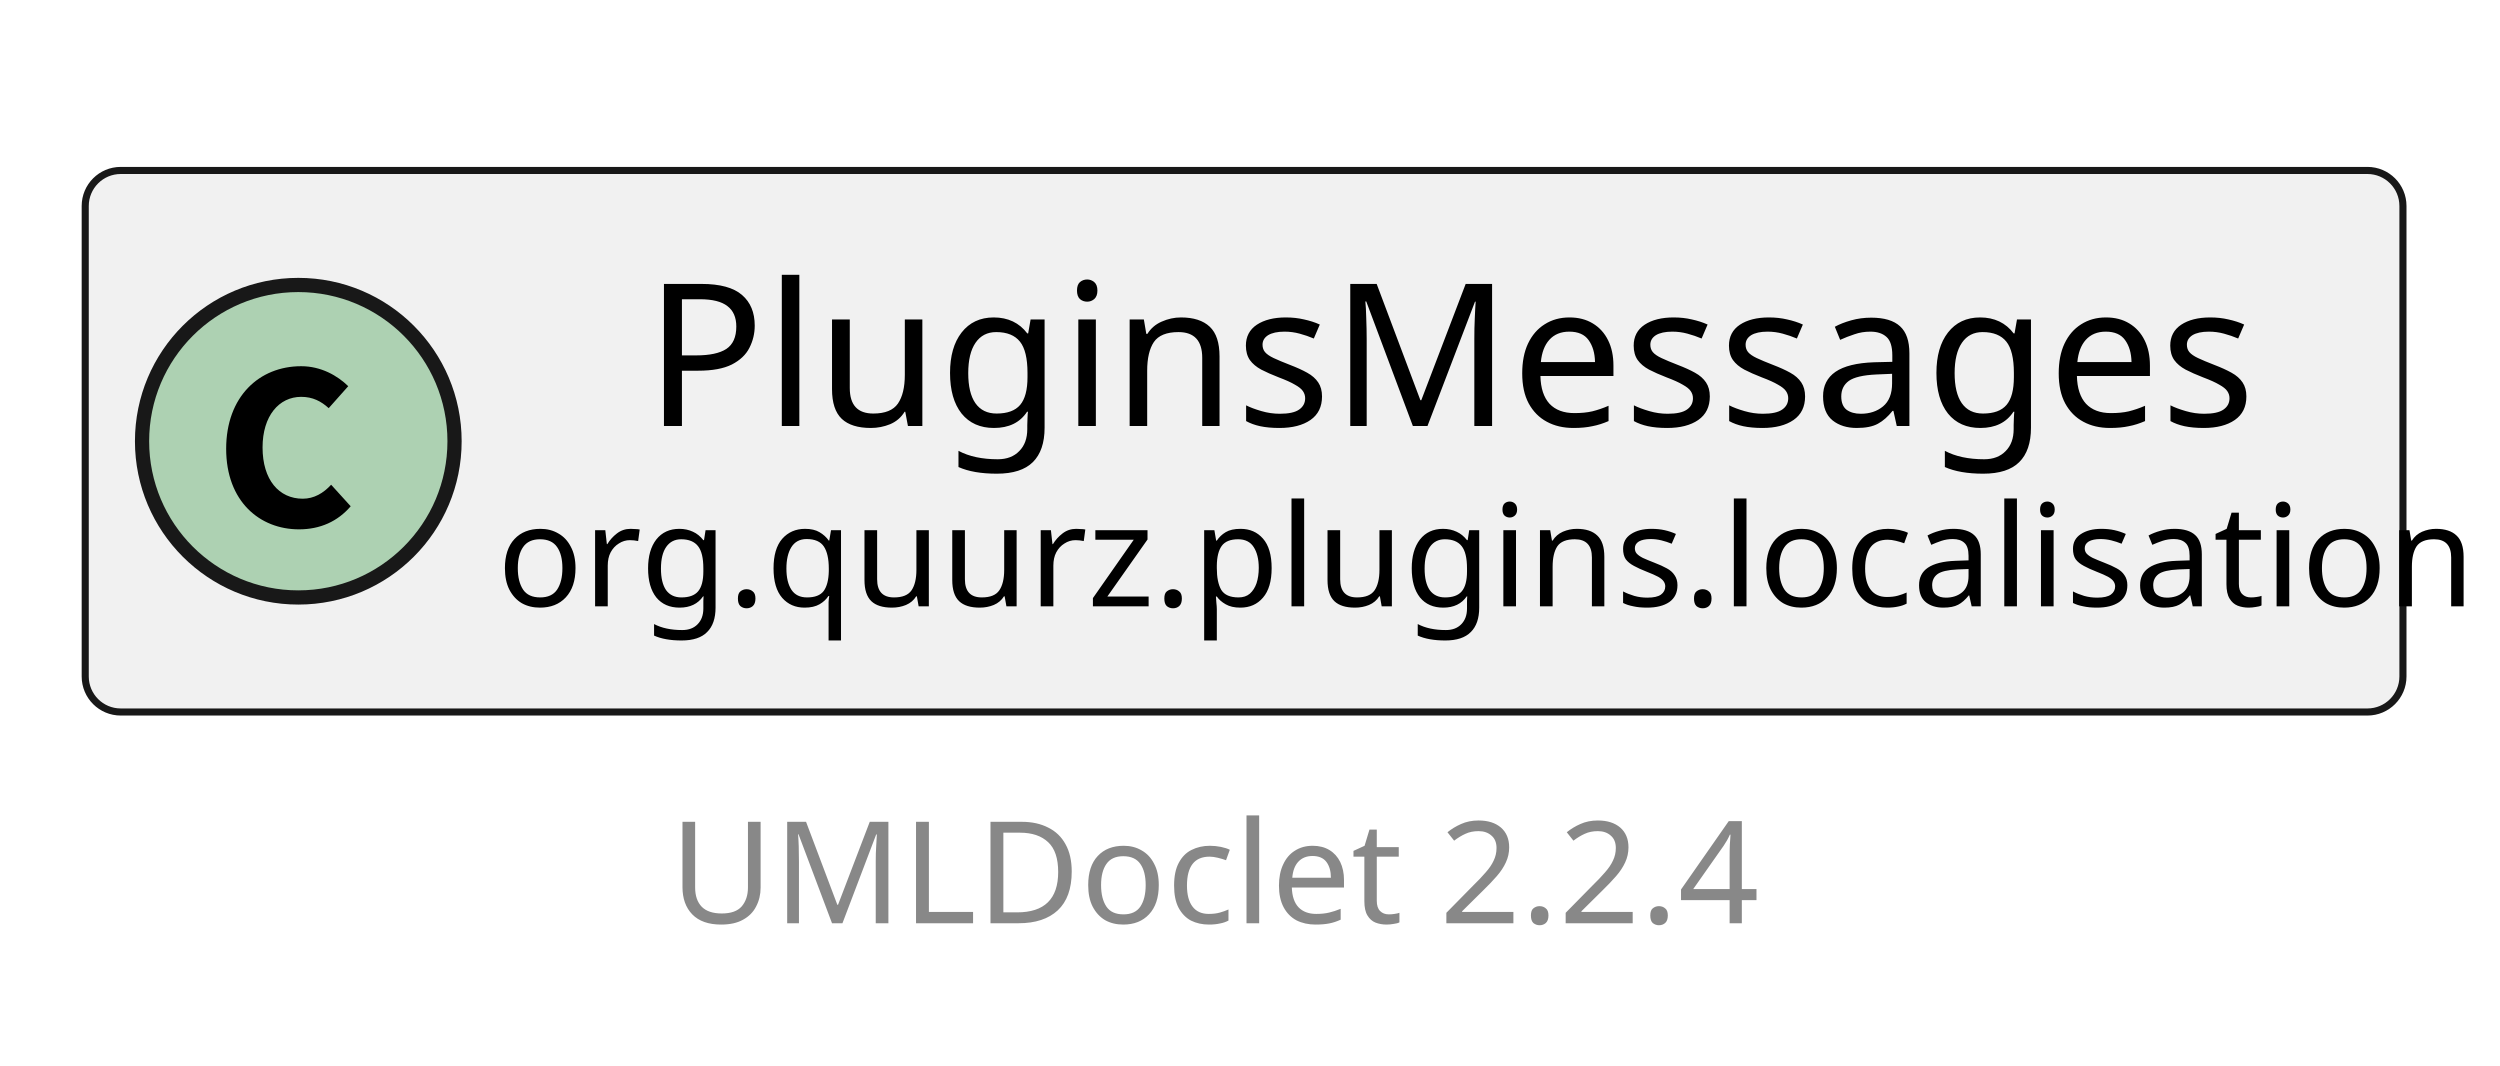
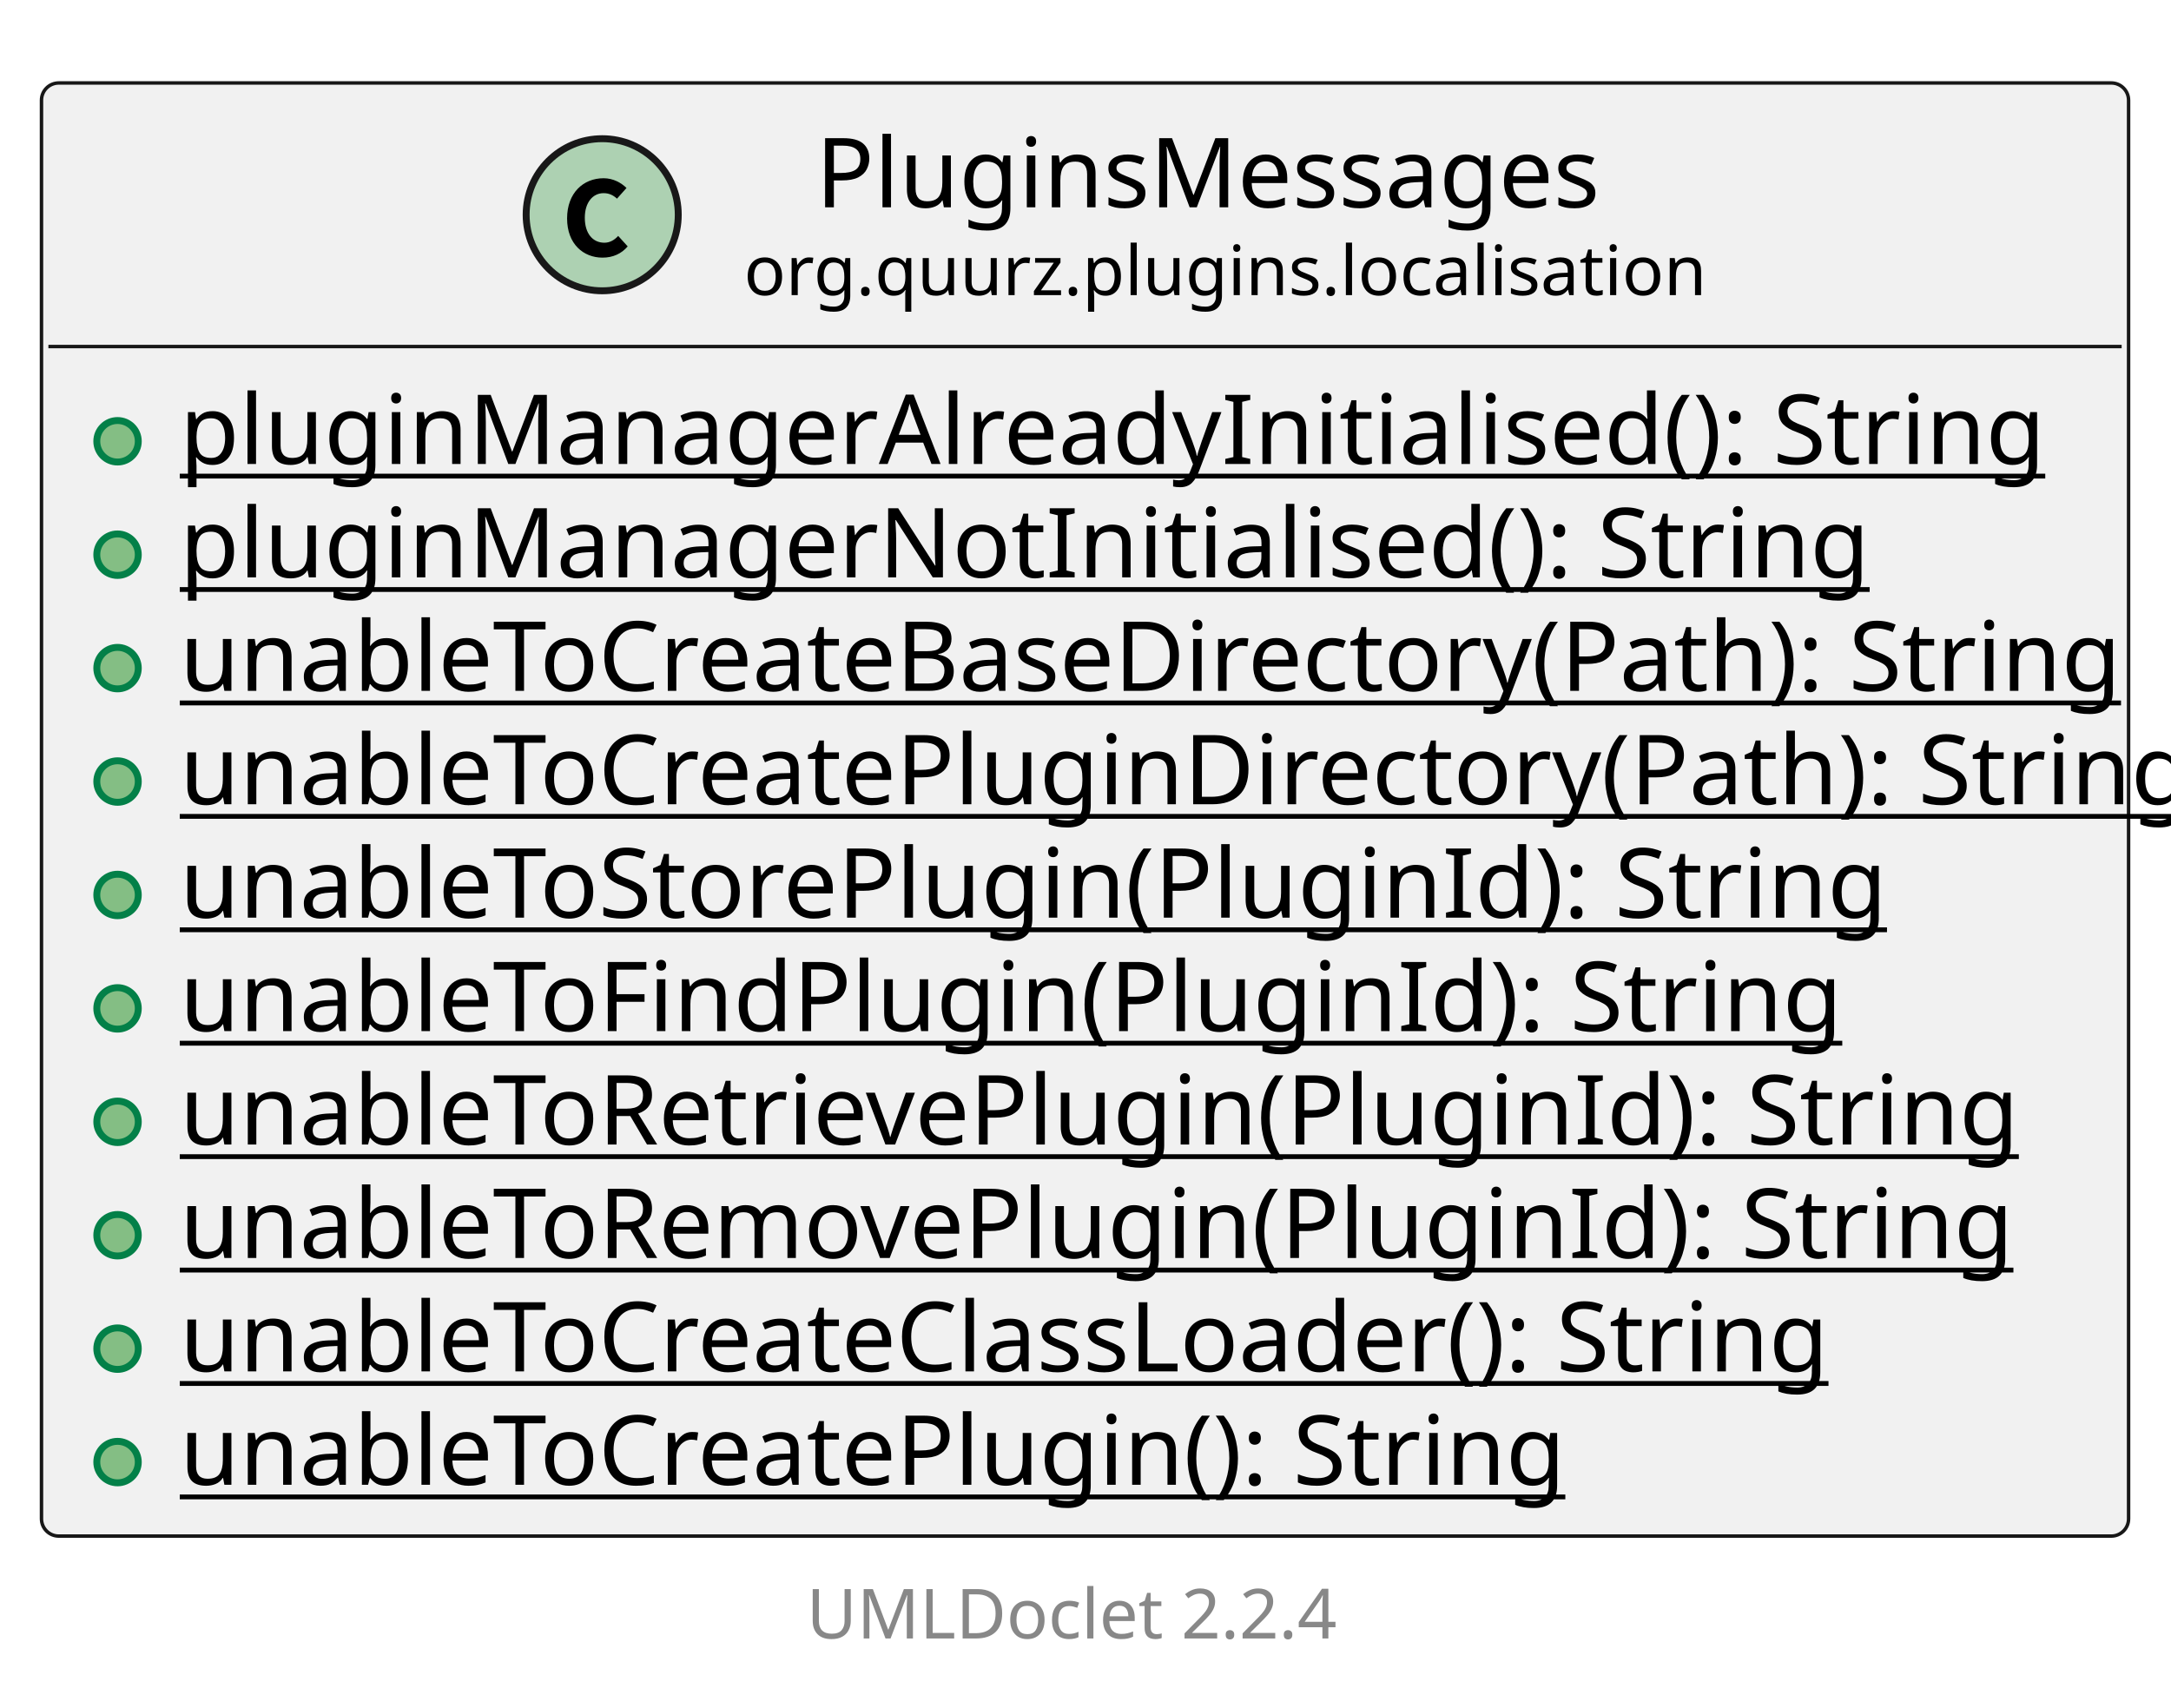
- <svg xmlns="http://www.w3.org/2000/svg" xmlns:xlink="http://www.w3.org/1999/xlink" contentStyleType="text/css" data-diagram-type="CLASS" height="75px" preserveAspectRatio="none" style="width:176px;height:75px;background:#FFFFFF;" version="1.1" viewBox="0 0 176 75" width="176px" zoomAndPan="magnify">
+ <svg xmlns="http://www.w3.org/2000/svg" xmlns:xlink="http://www.w3.org/1999/xlink" contentStyleType="text/css" data-diagram-type="CLASS" height="247px" preserveAspectRatio="none" style="width:314px;height:247px;background:#FFFFFF;" version="1.1" viewBox="0 0 314 247" width="314px" zoomAndPan="magnify">
  <defs />
  <g>
    <g class="entity" data-entity="org.quurz.plugins.localisation.PluginsMessages" data-source-line="13" data-uid="ent0002" id="entity_org.quurz.plugins.localisation.PluginsMessages">
      <a href="PluginsMessages.html" target="_top" title="PluginsMessages.html" xlink:actuate="onRequest" xlink:href="PluginsMessages.html" xlink:show="new" xlink:title="PluginsMessages.html" xlink:type="simple">
-         <rect fill="#F1F1F1" height="38.125" rx="2.5" ry="2.5" style="stroke:#181818;stroke-width:0.5;" width="163.167" x="6" y="12" />
-         <ellipse cx="21" cy="31.062" fill="#ADD1B2" rx="11" ry="11" style="stroke:#181818;stroke-width:1;" />
-         <path d="M21.047,37.266 C22.547,37.266 23.781,36.703 24.688,35.641 L23.312,34.125 C22.766,34.719 22.109,35.109 21.312,35.109 C19.641,35.109 18.484,33.781 18.484,31.5 C18.484,29.281 19.641,27.938 21.203,27.938 C22.016,27.938 22.609,28.25 23.141,28.734 L24.516,27.188 C23.766,26.453 22.609,25.781 21.203,25.781 C18.25,25.781 15.922,27.922 15.922,31.594 C15.922,35.312 18.297,37.266 21.047,37.266 Z " fill="#000000" />
-         <text fill="#000000" font-family="sans-serif" font-size="14" lengthAdjust="spacing" textLength="110.4" x="45.383" y="29.988">PluginsMessages</text>
-         <text fill="#000000" font-family="sans-serif" font-size="10" lengthAdjust="spacing" textLength="131.167" x="35" y="42.684">org.quurz.plugins.localisation</text>
+         <rect fill="#F1F1F1" height="210.188" rx="2.5" ry="2.5" style="stroke:#181818;stroke-width:0.5;" width="301.864" x="6" y="12" />
+         <ellipse cx="87.099" cy="31.062" fill="#ADD1B2" rx="11" ry="11" style="stroke:#181818;stroke-width:1;" />
+         <path d="M87.145,37.266 C88.645,37.266 89.88,36.703 90.786,35.641 L89.411,34.125 C88.864,34.719 88.208,35.109 87.411,35.109 C85.739,35.109 84.583,33.781 84.583,31.5 C84.583,29.281 85.739,27.938 87.302,27.938 C88.114,27.938 88.708,28.25 89.239,28.734 L90.614,27.188 C89.864,26.453 88.708,25.781 87.302,25.781 C84.349,25.781 82.02,27.922 82.02,31.594 C82.02,35.312 84.395,37.266 87.145,37.266 Z " fill="#000000" />
+         <text fill="#000000" font-family="sans-serif" font-size="14" lengthAdjust="spacing" textLength="110.4" x="117.982" y="29.988">PluginsMessages</text>
+         <text fill="#000000" font-family="sans-serif" font-size="10" lengthAdjust="spacing" textLength="131.167" x="107.599" y="42.684">org.quurz.plugins.localisation</text>
+         <line style="stroke:#181818;stroke-width:0.5;" x1="7" x2="306.864" y1="50.125" y2="50.125" />
+         <ellipse cx="17" cy="63.828" fill="#84BE84" rx="3" ry="3" style="stroke:#038048;stroke-width:1;" />
+         <text fill="#000000" font-family="sans-serif" font-size="14" lengthAdjust="spacing" text-decoration="underline" textLength="253.094" x="26" y="67.113">pluginManagerAlreadyInitialised(): String</text>
+         <ellipse cx="17" cy="80.234" fill="#84BE84" rx="3" ry="3" style="stroke:#038048;stroke-width:1;" />
+         <text fill="#000000" font-family="sans-serif" font-size="14" lengthAdjust="spacing" text-decoration="underline" textLength="228.806" x="26" y="83.519">pluginManagerNotInitialised(): String</text>
+         <ellipse cx="17" cy="96.641" fill="#84BE84" rx="3" ry="3" style="stroke:#038048;stroke-width:1;" />
+         <text fill="#000000" font-family="sans-serif" font-size="14" lengthAdjust="spacing" text-decoration="underline" textLength="267.9" x="26" y="99.926">unableToCreateBaseDirectory(Path): String</text>
+         <ellipse cx="17" cy="113.047" fill="#84BE84" rx="3" ry="3" style="stroke:#038048;stroke-width:1;" />
+         <text fill="#000000" font-family="sans-serif" font-size="14" lengthAdjust="spacing" text-decoration="underline" textLength="275.864" x="26" y="116.332">unableToCreatePluginDirectory(Path): String</text>
+         <ellipse cx="17" cy="129.453" fill="#84BE84" rx="3" ry="3" style="stroke:#038048;stroke-width:1;" />
+         <text fill="#000000" font-family="sans-serif" font-size="14" lengthAdjust="spacing" text-decoration="underline" textLength="233.905" x="26" y="132.738">unableToStorePlugin(PluginId): String</text>
+         <ellipse cx="17" cy="145.859" fill="#84BE84" rx="3" ry="3" style="stroke:#038048;stroke-width:1;" />
+         <text fill="#000000" font-family="sans-serif" font-size="14" lengthAdjust="spacing" text-decoration="underline" textLength="227.63" x="26" y="149.144">unableToFindPlugin(PluginId): String</text>
+         <ellipse cx="17" cy="162.266" fill="#84BE84" rx="3" ry="3" style="stroke:#038048;stroke-width:1;" />
+         <text fill="#000000" font-family="sans-serif" font-size="14" lengthAdjust="spacing" text-decoration="underline" textLength="251.269" x="26" y="165.551">unableToRetrievePlugin(PluginId): String</text>
+         <ellipse cx="17" cy="178.672" fill="#84BE84" rx="3" ry="3" style="stroke:#038048;stroke-width:1;" />
+         <text fill="#000000" font-family="sans-serif" font-size="14" lengthAdjust="spacing" text-decoration="underline" textLength="251.378" x="26" y="181.957">unableToRemovePlugin(PluginId): String</text>
+         <ellipse cx="17" cy="195.078" fill="#84BE84" rx="3" ry="3" style="stroke:#038048;stroke-width:1;" />
+         <text fill="#000000" font-family="sans-serif" font-size="14" lengthAdjust="spacing" text-decoration="underline" textLength="229.94" x="26" y="198.363">unableToCreateClassLoader(): String</text>
+         <ellipse cx="17" cy="211.484" fill="#84BE84" rx="3" ry="3" style="stroke:#038048;stroke-width:1;" />
+         <text fill="#000000" font-family="sans-serif" font-size="14" lengthAdjust="spacing" text-decoration="underline" textLength="191.106" x="26" y="214.769">unableToCreatePlugin(): String</text>
      </a>
    </g>
-     <g class="footer" data-source-line="22">
-       <text fill="#888888" font-family="sans-serif" font-size="10" lengthAdjust="spacing" textLength="2.481" x="82.76" y="53.277"> </text>
+     <g class="footer" data-source-line="32">
+       <text fill="#888888" font-family="sans-serif" font-size="10" lengthAdjust="spacing" textLength="2.481" x="152.26" y="225.277"> </text>
      <a href="https://github.com/talsma-ict/umldoclet" target="_top" title="https://github.com/talsma-ict/umldoclet" xlink:actuate="onRequest" xlink:href="https://github.com/talsma-ict/umldoclet" xlink:show="new" xlink:title="https://github.com/talsma-ict/umldoclet" xlink:type="simple">
-         <text fill="#888888" font-family="sans-serif" font-size="10" lengthAdjust="spacing" textLength="73.721" x="47.14" y="64.996">UMLDoclet 2.2.4</text>
+         <text fill="#888888" font-family="sans-serif" font-size="10" lengthAdjust="spacing" textLength="73.721" x="116.64" y="236.996">UMLDoclet 2.2.4</text>
      </a>
    </g>
  </g>
</svg>
